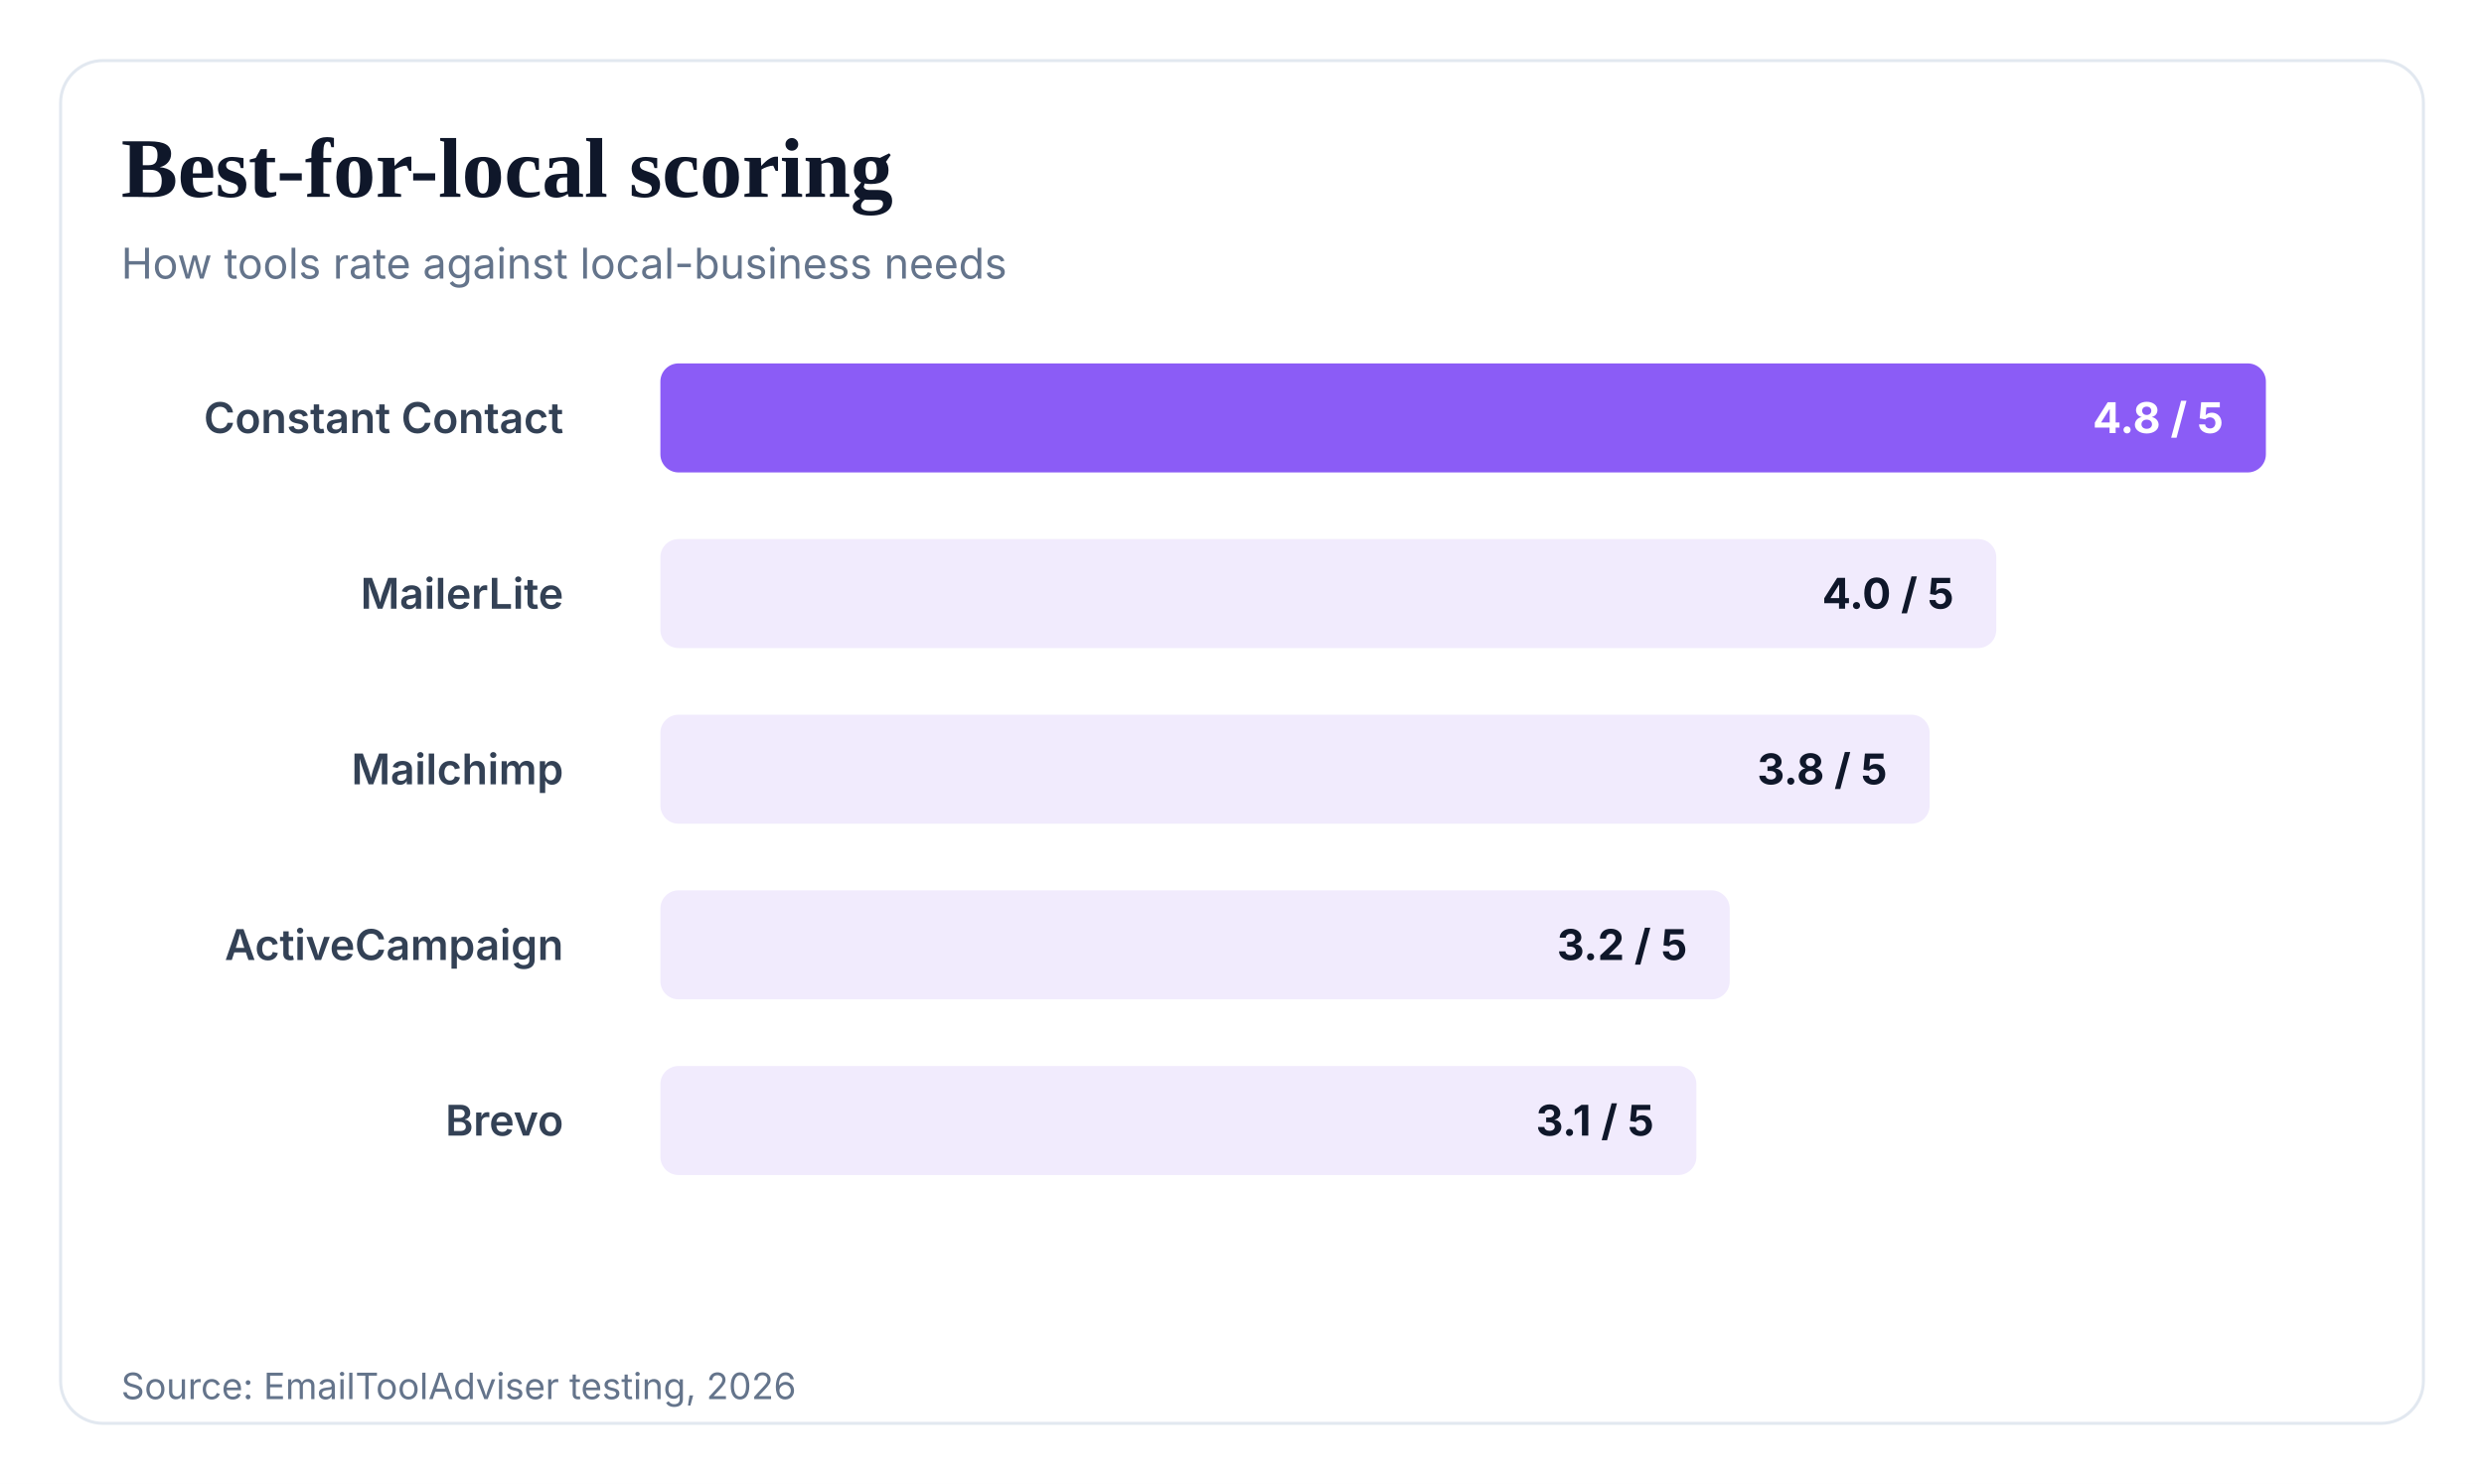
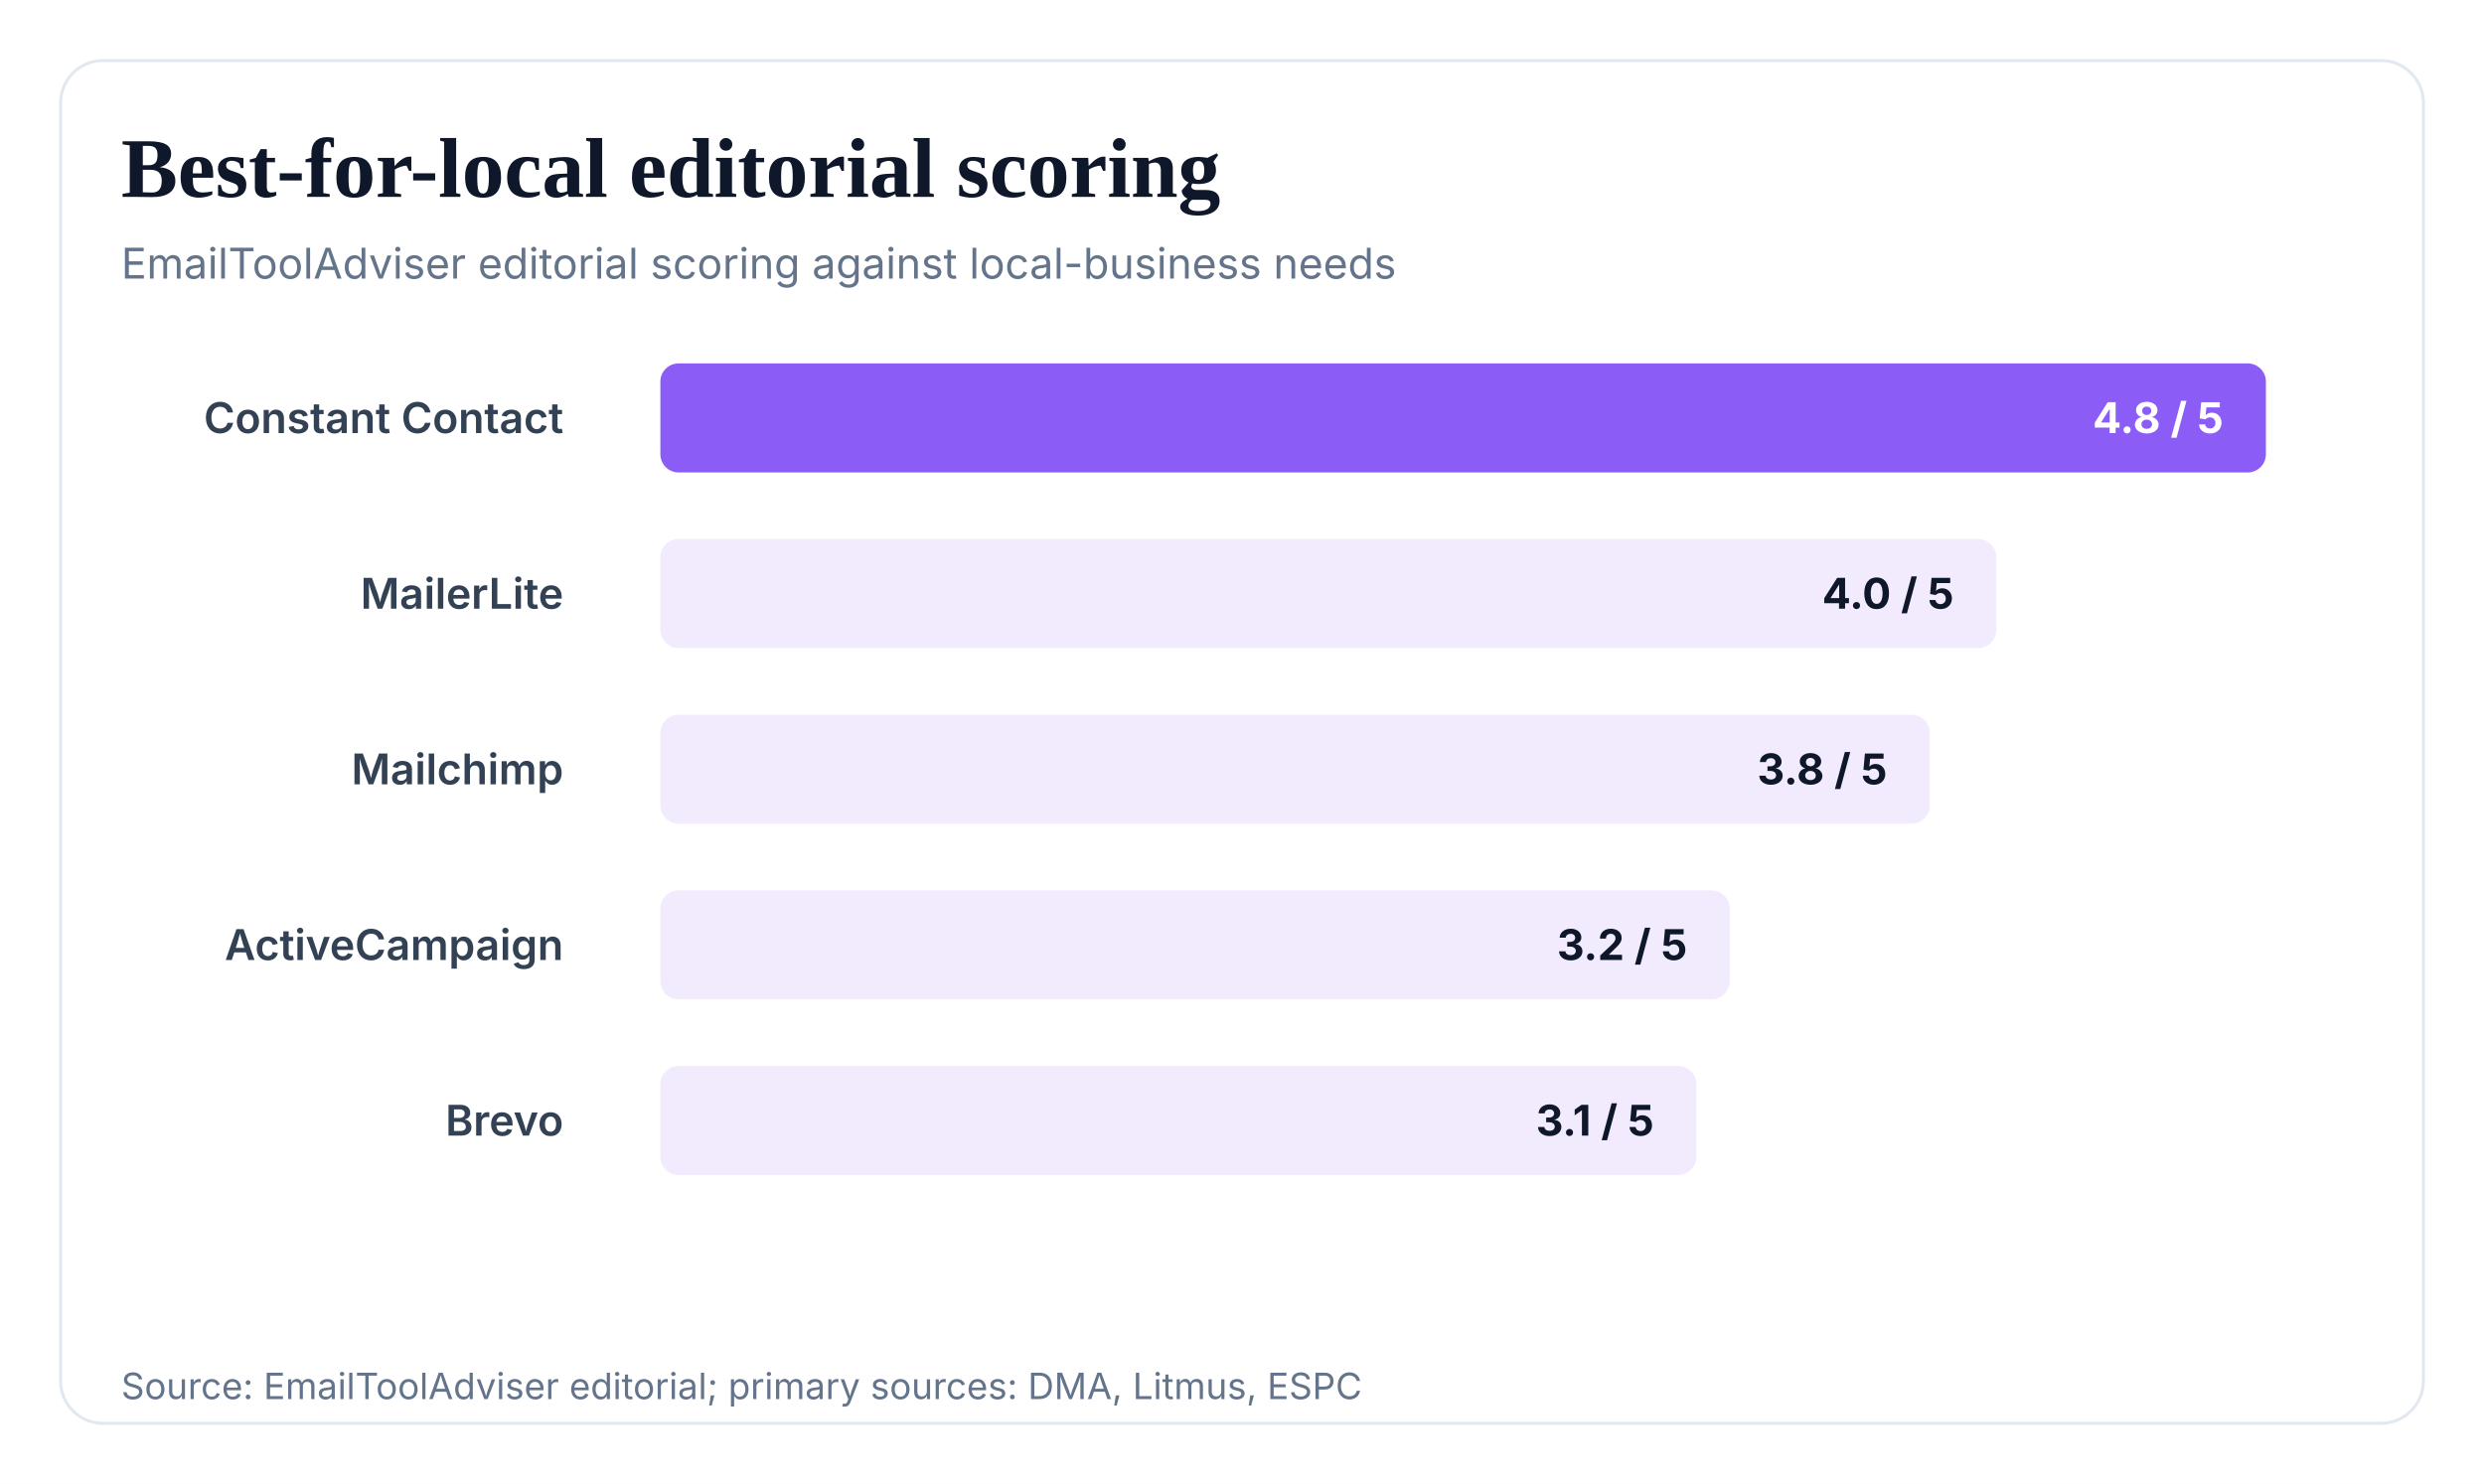
<svg xmlns="http://www.w3.org/2000/svg" viewBox="0 0 820 490" preserveAspectRatio="xMinYMin meet" role="img" style="width:100%;height:auto;">
  <style>
  .serif  { font-family: Georgia, 'Times New Roman', 'Playfair Display', serif; font-weight: 800; }
  .sans   { font-family: system-ui, -apple-system, BlinkMacSystemFont, 'Segoe UI', sans-serif; }
  .label  { font-family: system-ui, sans-serif; font-weight: 700; text-transform: uppercase; letter-spacing: 0.08em; }
</style>
  <rect width="820" height="490" fill="#ffffff" />
  <rect x="20" y="20" rx="14" ry="14" width="780" height="450" fill="#ffffff" stroke="#e2e8f0" stroke-width="1" />
-   <text x="40" y="65" class="serif" font-size="28" fill="#0f172a">Best-for-local scoring</text>
-   <text x="40" y="92" class="sans" font-size="14" fill="#64748b">How tools rate against local-business needs</text>
+   <text x="40" y="65" class="serif" font-size="28" fill="#0f172a">Best-for-local editorial scoring</text>
+   <text x="40" y="92" class="sans" font-size="14" fill="#64748b">EmailToolAdviser editorial scoring against local-business needs</text>
  <text x="186" y="143" class="sans" font-size="14" fill="#334155" text-anchor="end" font-weight="600">Constant Contact</text>
  <rect x="218" y="120" rx="6" ry="6" width="530" height="36" fill="#8b5cf6" />
  <text x="734" y="143" class="sans" font-size="14" fill="#ffffff" text-anchor="end" font-weight="700">4.8 / 5</text>
  <text x="186" y="201" class="sans" font-size="14" fill="#334155" text-anchor="end" font-weight="600">MailerLite</text>
  <rect x="218" y="178" rx="6" ry="6" width="441" height="36" fill="#f1ebfd" />
  <text x="645" y="201" class="sans" font-size="14" fill="#0f172a" text-anchor="end" font-weight="700">4.0 / 5</text>
  <text x="186" y="259" class="sans" font-size="14" fill="#334155" text-anchor="end" font-weight="600">Mailchimp</text>
  <rect x="218" y="236" rx="6" ry="6" width="419" height="36" fill="#f1ebfd" />
  <text x="623" y="259" class="sans" font-size="14" fill="#0f172a" text-anchor="end" font-weight="700">3.8 / 5</text>
  <text x="186" y="317" class="sans" font-size="14" fill="#334155" text-anchor="end" font-weight="600">ActiveCampaign</text>
  <rect x="218" y="294" rx="6" ry="6" width="353" height="36" fill="#f1ebfd" />
  <text x="557" y="317" class="sans" font-size="14" fill="#0f172a" text-anchor="end" font-weight="700">3.2 / 5</text>
  <text x="186" y="375" class="sans" font-size="14" fill="#334155" text-anchor="end" font-weight="600">Brevo</text>
  <rect x="218" y="352" rx="6" ry="6" width="342" height="36" fill="#f1ebfd" />
  <text x="546" y="375" class="sans" font-size="14" fill="#0f172a" text-anchor="end" font-weight="700">3.1 / 5</text>
-   <text x="40" y="462" class="sans" font-size="12" fill="#64748b">Source: EmailToolAdviser testing, 2026</text>
+   <text x="40" y="462" class="sans" font-size="12" fill="#64748b">Source: EmailToolAdviser editorial; primary sources: DMA, Litmus, ESPC</text>
</svg>
